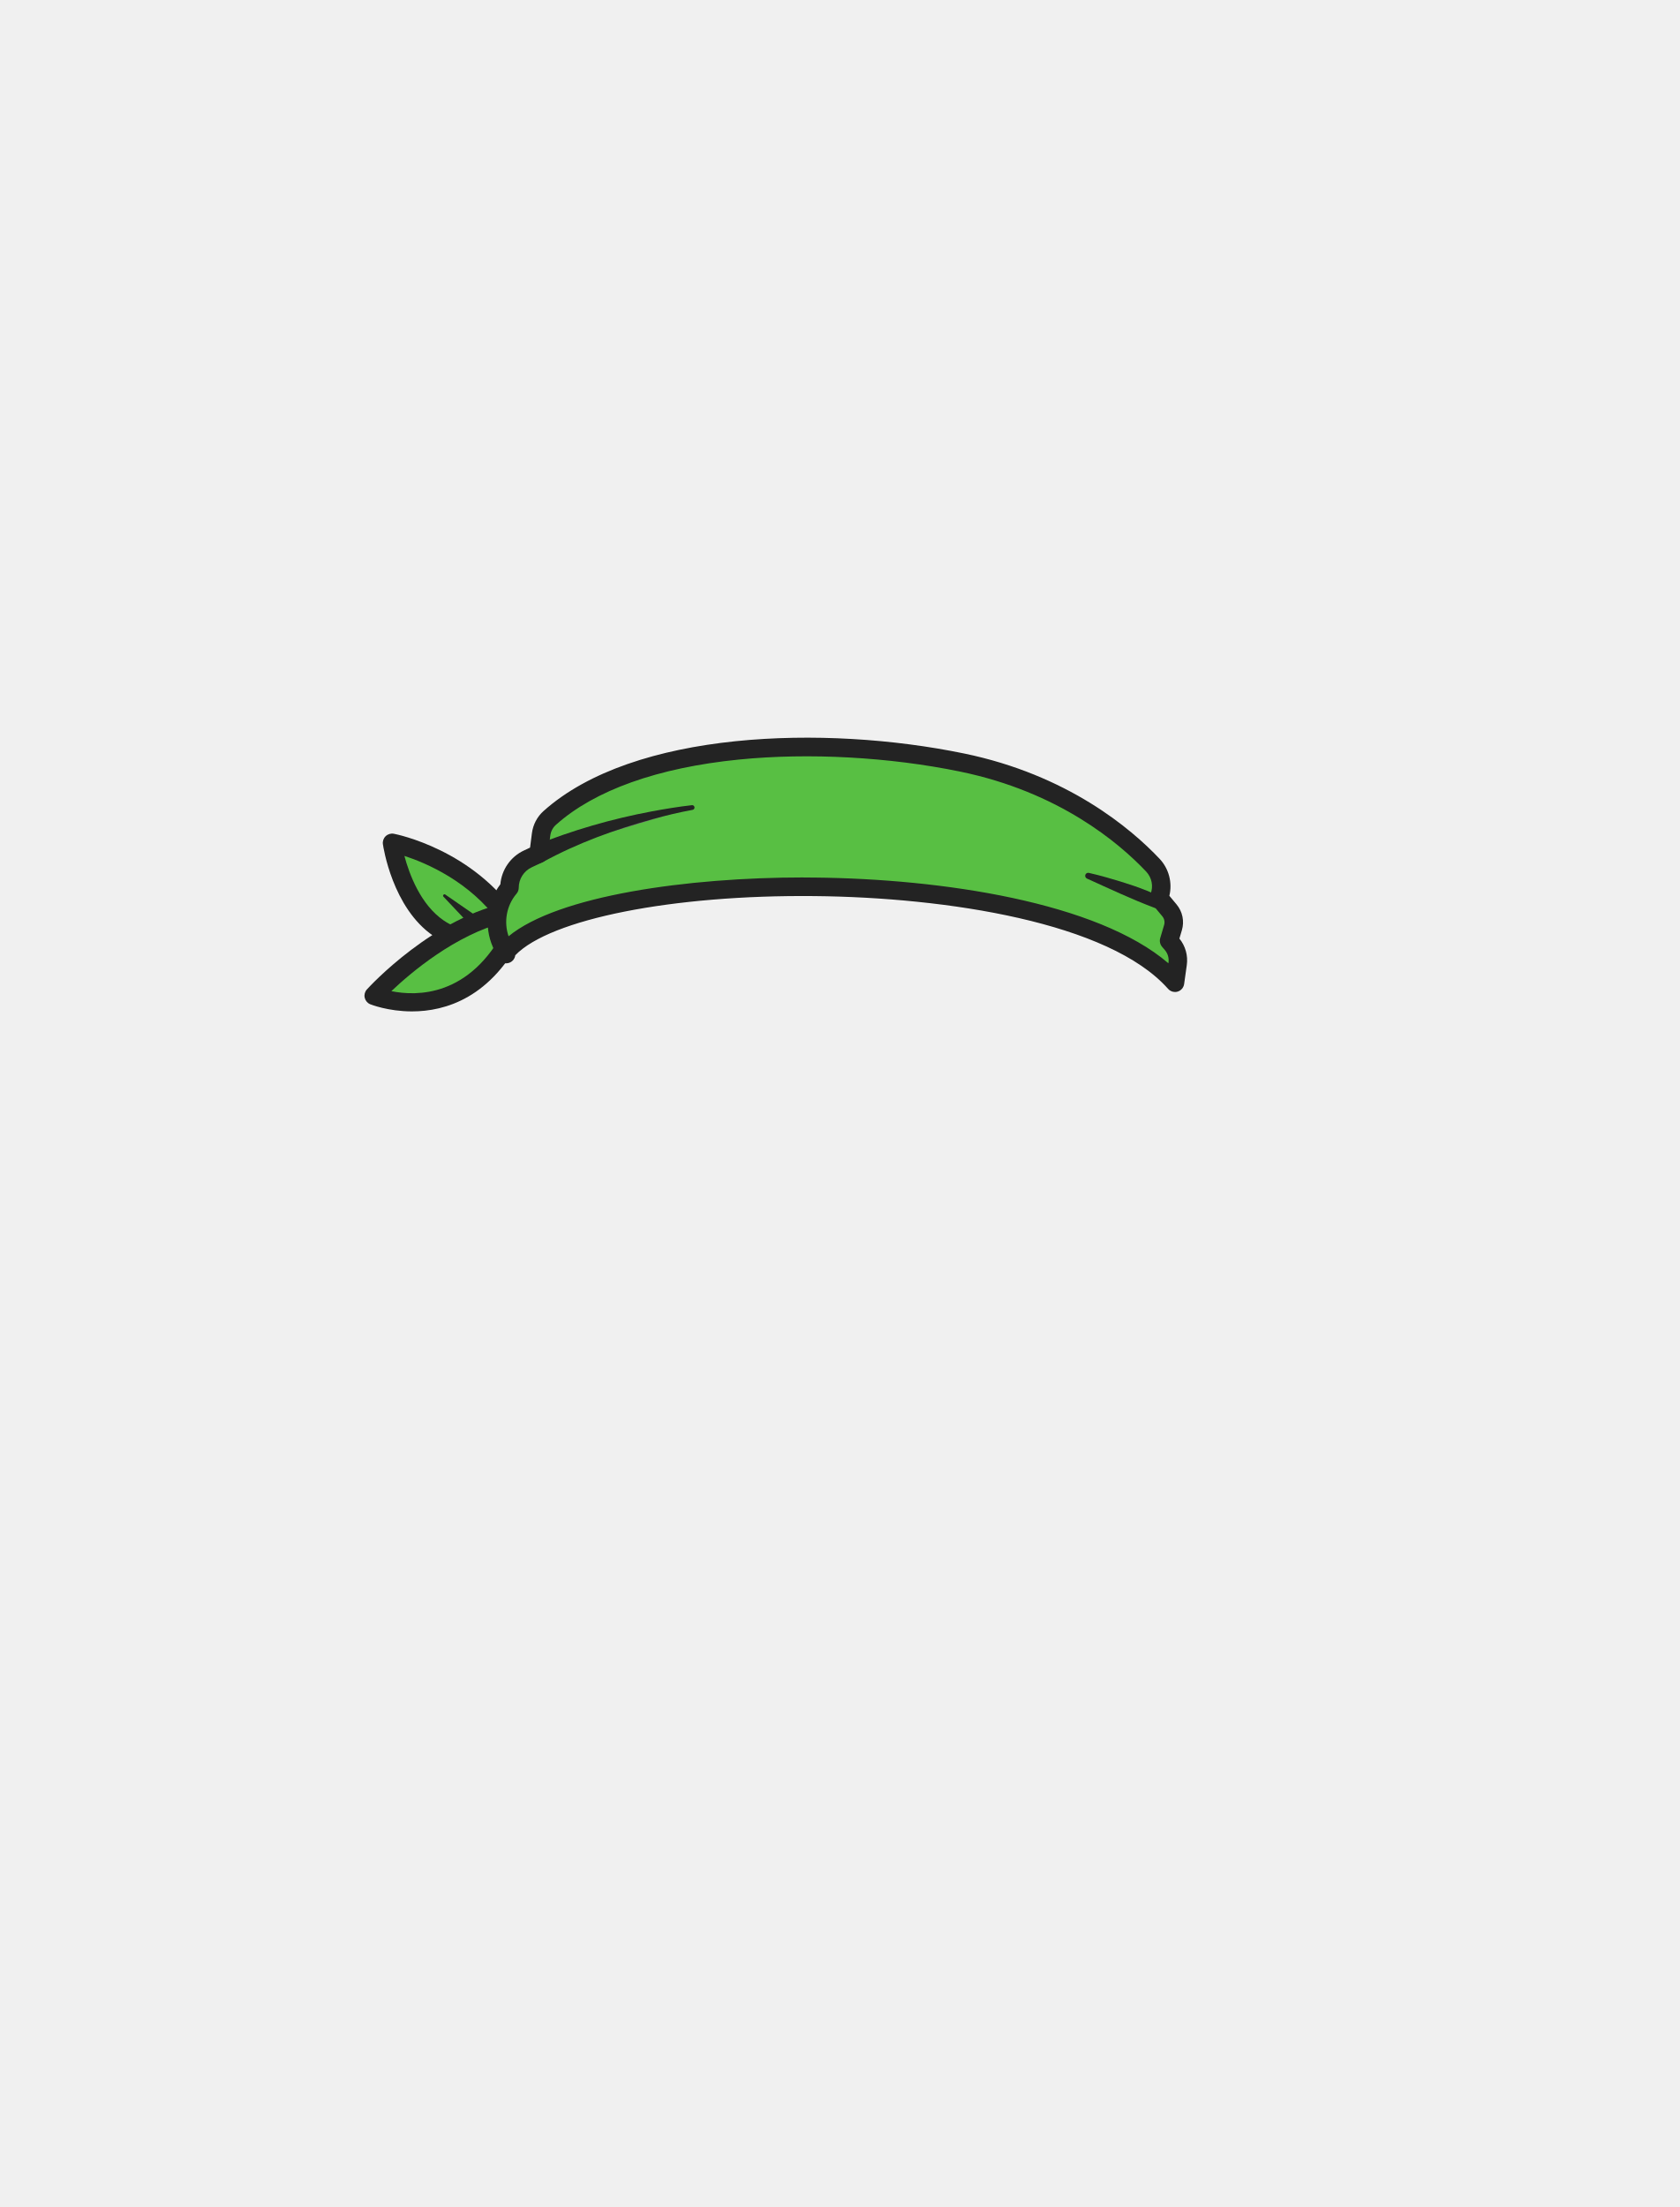
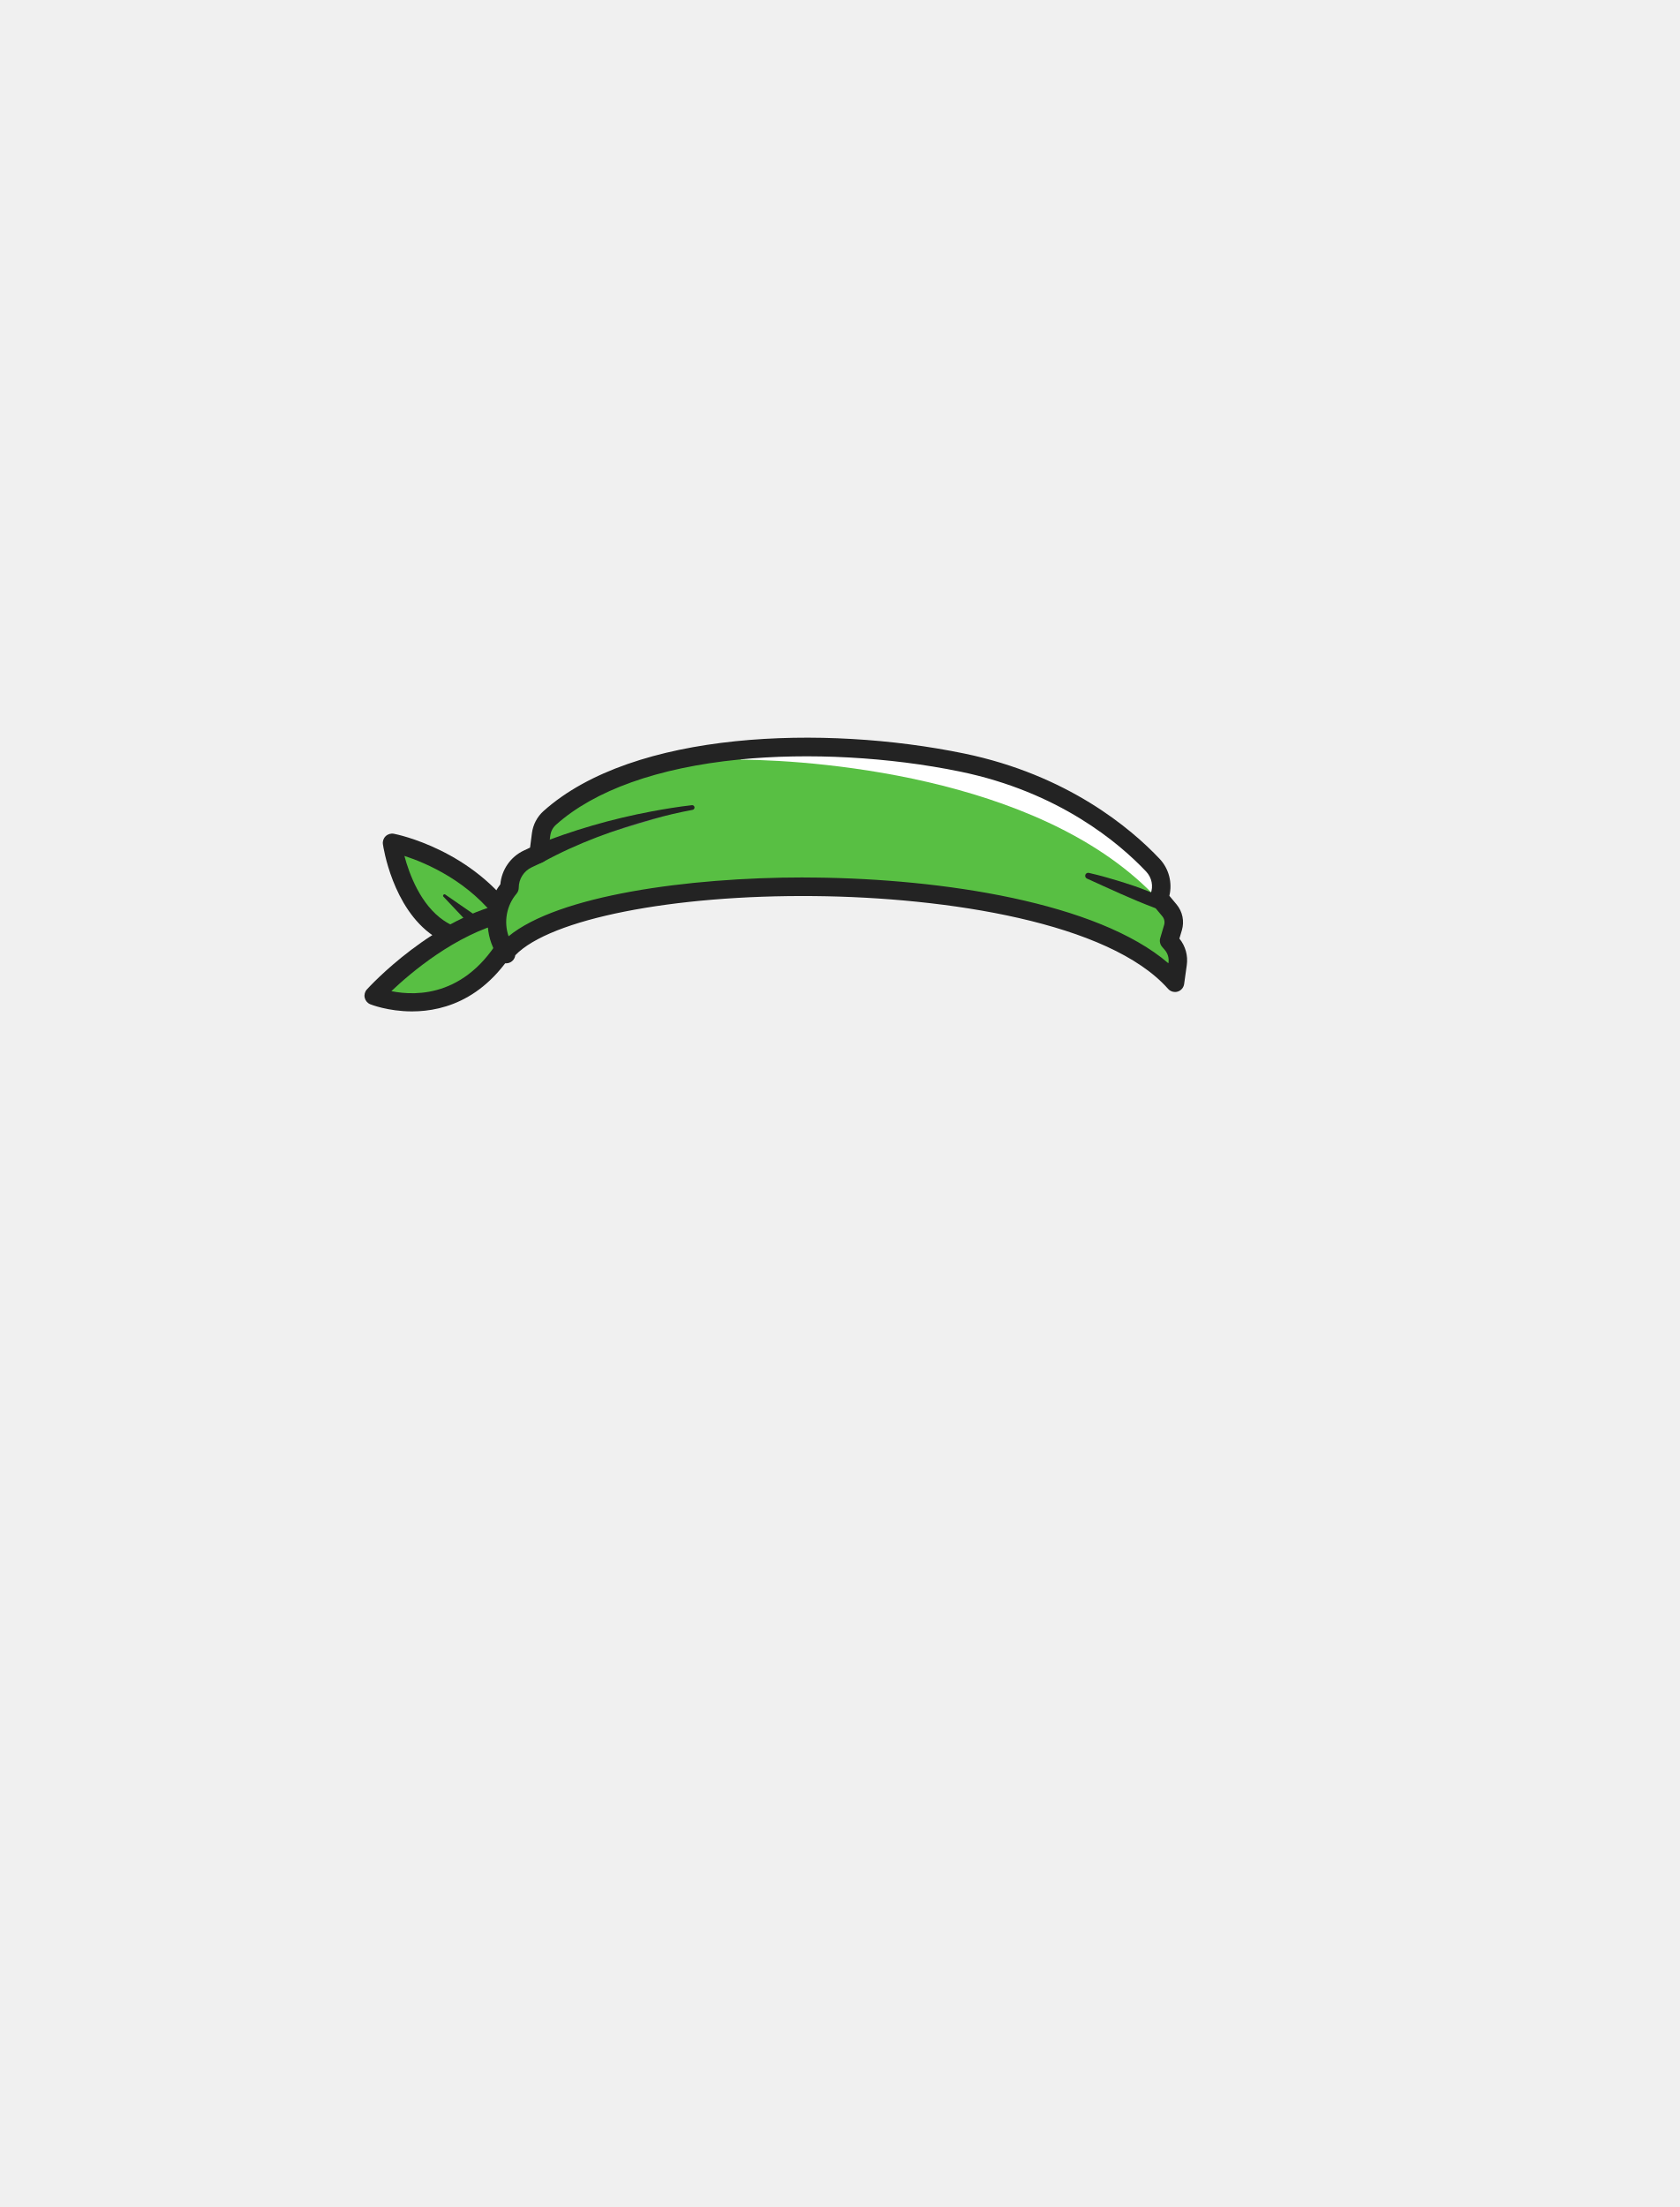
<svg xmlns="http://www.w3.org/2000/svg" width="713" height="937" viewBox="0 0 713 937" fill="none">
  <path d="M216.581 391.365C198.358 364.017 166.456 357.854 166.456 357.854C166.456 357.854 173.493 407.142 211.929 397.911L216.593 391.365H216.581Z" fill="#58BF43" />
  <path d="M202.698 403.004C195.816 403.004 189.546 401.11 183.995 397.334C166.612 385.524 162.715 359.507 162.559 358.404C162.38 357.145 162.823 355.875 163.746 354.999C164.669 354.124 165.964 353.741 167.211 353.98C168.578 354.244 200.947 360.778 219.866 389.169C220.765 390.524 220.741 392.298 219.794 393.629L215.13 400.175C214.578 400.954 213.763 401.494 212.84 401.722C209.327 402.561 205.947 402.981 202.698 402.981V403.004ZM171.683 363.368C173.745 371.065 178.54 384.121 188.431 390.835C194.353 394.852 201.463 396.051 209.591 394.396L211.773 391.339C199.329 374.23 181.034 366.425 171.683 363.38V363.368Z" fill="#232323" />
  <path d="M217.617 386.774C185.991 392.684 158.68 422.718 158.68 422.718C158.68 422.718 196.924 438.747 218.636 394.675L217.617 386.762V386.774Z" fill="#58BF43" />
  <path d="M174.922 429.398C164.707 429.398 157.334 426.424 157.154 426.352C155.979 425.861 155.116 424.818 154.829 423.571C154.553 422.324 154.9 421.017 155.764 420.07C156.915 418.799 184.333 388.982 216.882 382.903C217.949 382.699 219.04 382.951 219.915 383.587C220.791 384.222 221.366 385.193 221.498 386.26L222.517 394.173C222.613 394.94 222.481 395.72 222.145 396.415C208.73 423.643 189.08 429.398 174.91 429.398H174.922ZM166.146 420.801C176.852 422.983 199.546 423.415 214.568 393.993L214.257 391.547C193.264 396.943 174.49 412.888 166.146 420.801Z" fill="#232323" />
  <path d="M199.779 392.881L188.27 380.7C187.778 380.196 188.486 379.369 189.049 379.789L202.836 389.32C205.582 391.382 202.249 395.291 199.779 392.881Z" fill="#232323" />
  <path d="M215.515 403.291C249.012 366.891 451.681 363.906 498.857 417.234L499.984 409.19C500.403 406.156 499.504 403.099 497.514 400.773L496.351 399.418L498.006 393.831C498.761 391.29 498.185 388.556 496.495 386.518L492.059 381.195L492.155 380.943C493.941 376.255 492.874 370.968 489.434 367.323C478.752 356.017 452.293 332.794 408.426 323.754C351.096 311.944 270.639 313.899 233.354 347.313C231.34 349.123 230.069 351.629 229.722 354.315L228.667 362.527L224.063 364.685C219.327 366.915 216.294 371.675 216.294 376.914C210.72 383.473 209.389 392.644 212.854 400.521L214.868 405.089" fill="#58BF43" />
+   <mask id="mask0_1128_33709" style="mask-type:alpha" maskUnits="userSpaceOnUse" x="210" y="317" width="291" height="101">
+     <path d="M215.515 403.291C249.012 366.891 451.681 363.906 498.857 417.234L499.984 409.19C500.403 406.156 499.504 403.099 497.514 400.773L496.351 399.418L498.006 393.831C498.761 391.29 498.185 388.556 496.495 386.518L492.059 381.195L492.155 380.943C493.941 376.255 492.874 370.968 489.434 367.323C478.752 356.017 452.293 332.794 408.426 323.754C351.096 311.944 270.639 313.899 233.354 347.313C231.34 349.123 230.069 351.629 229.722 354.315L228.667 362.527L224.063 364.685C219.327 366.915 216.294 371.675 216.294 376.914C210.72 383.473 209.389 392.644 212.854 400.521L214.868 405.089" fill="#58BF43" />
+   </mask>
+   <g mask="url(#mask0_1128_33709)">
+     <path d="M494 384.5C447.5 331 350.167 322.833 314.5 322.5C311 319.167 320.8 310.2 320 307C319 303 318.5 303 305 272C291.5 241 301 252 311 243C321 234 364 241 369 240C374 239 476.5 254.5 479.5 256.5C481.9 258.1 532.5 278.5 557.5 288.5C557.333 315 552 389.5 494 384.5Z" fill="white" />
+   </g>
  <path d="M498.853 421.153C497.738 421.153 496.659 420.686 495.904 419.822C470.944 391.624 401.936 380.977 345.673 380.438C285.586 379.85 233.627 390.161 218.761 405.567C218.593 406.886 217.753 408.085 216.447 408.66C214.457 409.535 212.131 408.636 211.268 406.646L209.253 402.078C205.405 393.314 206.664 383.003 212.43 375.426C212.958 369.275 216.746 363.748 222.393 361.099L225.043 359.852L225.822 353.785C226.289 350.117 228.04 346.772 230.725 344.362C268.909 310.132 350.013 307.675 409.214 319.88C453.32 328.967 480.199 351.795 492.296 364.6C496.264 368.796 497.798 374.779 496.456 380.318L499.513 383.986C502.054 387.032 502.894 391.132 501.767 394.933L500.712 398.481C503.277 401.623 504.416 405.699 503.853 409.727L502.726 417.772C502.51 419.295 501.431 420.554 499.968 420.997C499.597 421.105 499.213 421.165 498.829 421.165L498.853 421.153ZM341.178 372.549C342.712 372.549 344.235 372.549 345.757 372.573C399.934 373.1 465.896 383.051 496.036 408.96L496.084 408.636C496.348 406.73 495.784 404.788 494.525 403.325L493.363 401.97C492.499 400.951 492.2 399.572 492.571 398.29L494.226 392.703C494.609 391.42 494.322 390.053 493.47 389.022L489.035 383.699C488.123 382.608 487.872 381.109 488.387 379.778L488.483 379.526C489.742 376.229 489.011 372.585 486.577 370.007C475.116 357.886 449.628 336.245 407.631 327.589C377.527 321.39 343.311 319.52 313.759 322.469C279.292 325.91 252.389 335.514 235.976 350.225C234.694 351.375 233.854 352.994 233.627 354.792L232.572 363.005C232.404 364.336 231.564 365.499 230.342 366.062L225.738 368.22C222.393 369.791 220.235 373.184 220.235 376.877C220.235 377.812 219.899 378.711 219.3 379.418C215.056 384.406 213.797 391.36 215.919 397.498C236.971 380.174 292.144 372.525 341.178 372.525V372.549Z" fill="#232323" />
  <path d="M228.675 362.501C260.278 347.395 293.882 342.839 293.882 342.839L228.675 362.501Z" fill="#6B6B6B" />
  <path d="M226.976 358.952C243.053 352.477 259.741 347.658 276.753 344.469C282.4 343.425 288.035 342.49 293.753 341.843C294.305 341.783 294.796 342.179 294.856 342.73C294.916 343.27 294.545 343.749 294.017 343.833C288.478 344.864 282.928 346.159 277.473 347.658C261.192 352.13 245.163 357.933 230.369 366.049C225.418 368.639 221.821 361.206 226.976 358.952Z" fill="#232323" />
  <path d="M491.351 383.061C477.684 377.162 461.859 371.803 461.859 371.803L491.351 383.061Z" fill="#6B6B6B" />
  <path d="M490.309 385.49C480.49 381.797 471.019 377.325 461.452 372.997C460.817 372.697 460.529 371.942 460.829 371.295C461.093 370.743 461.692 370.456 462.268 370.587C464.869 371.175 467.423 371.834 469.976 372.566C477.613 374.772 485.25 377.086 492.407 380.61C493.714 381.27 494.254 382.864 493.594 384.171C492.983 385.394 491.556 385.934 490.309 385.478V385.49Z" fill="#232323" />
</svg>
